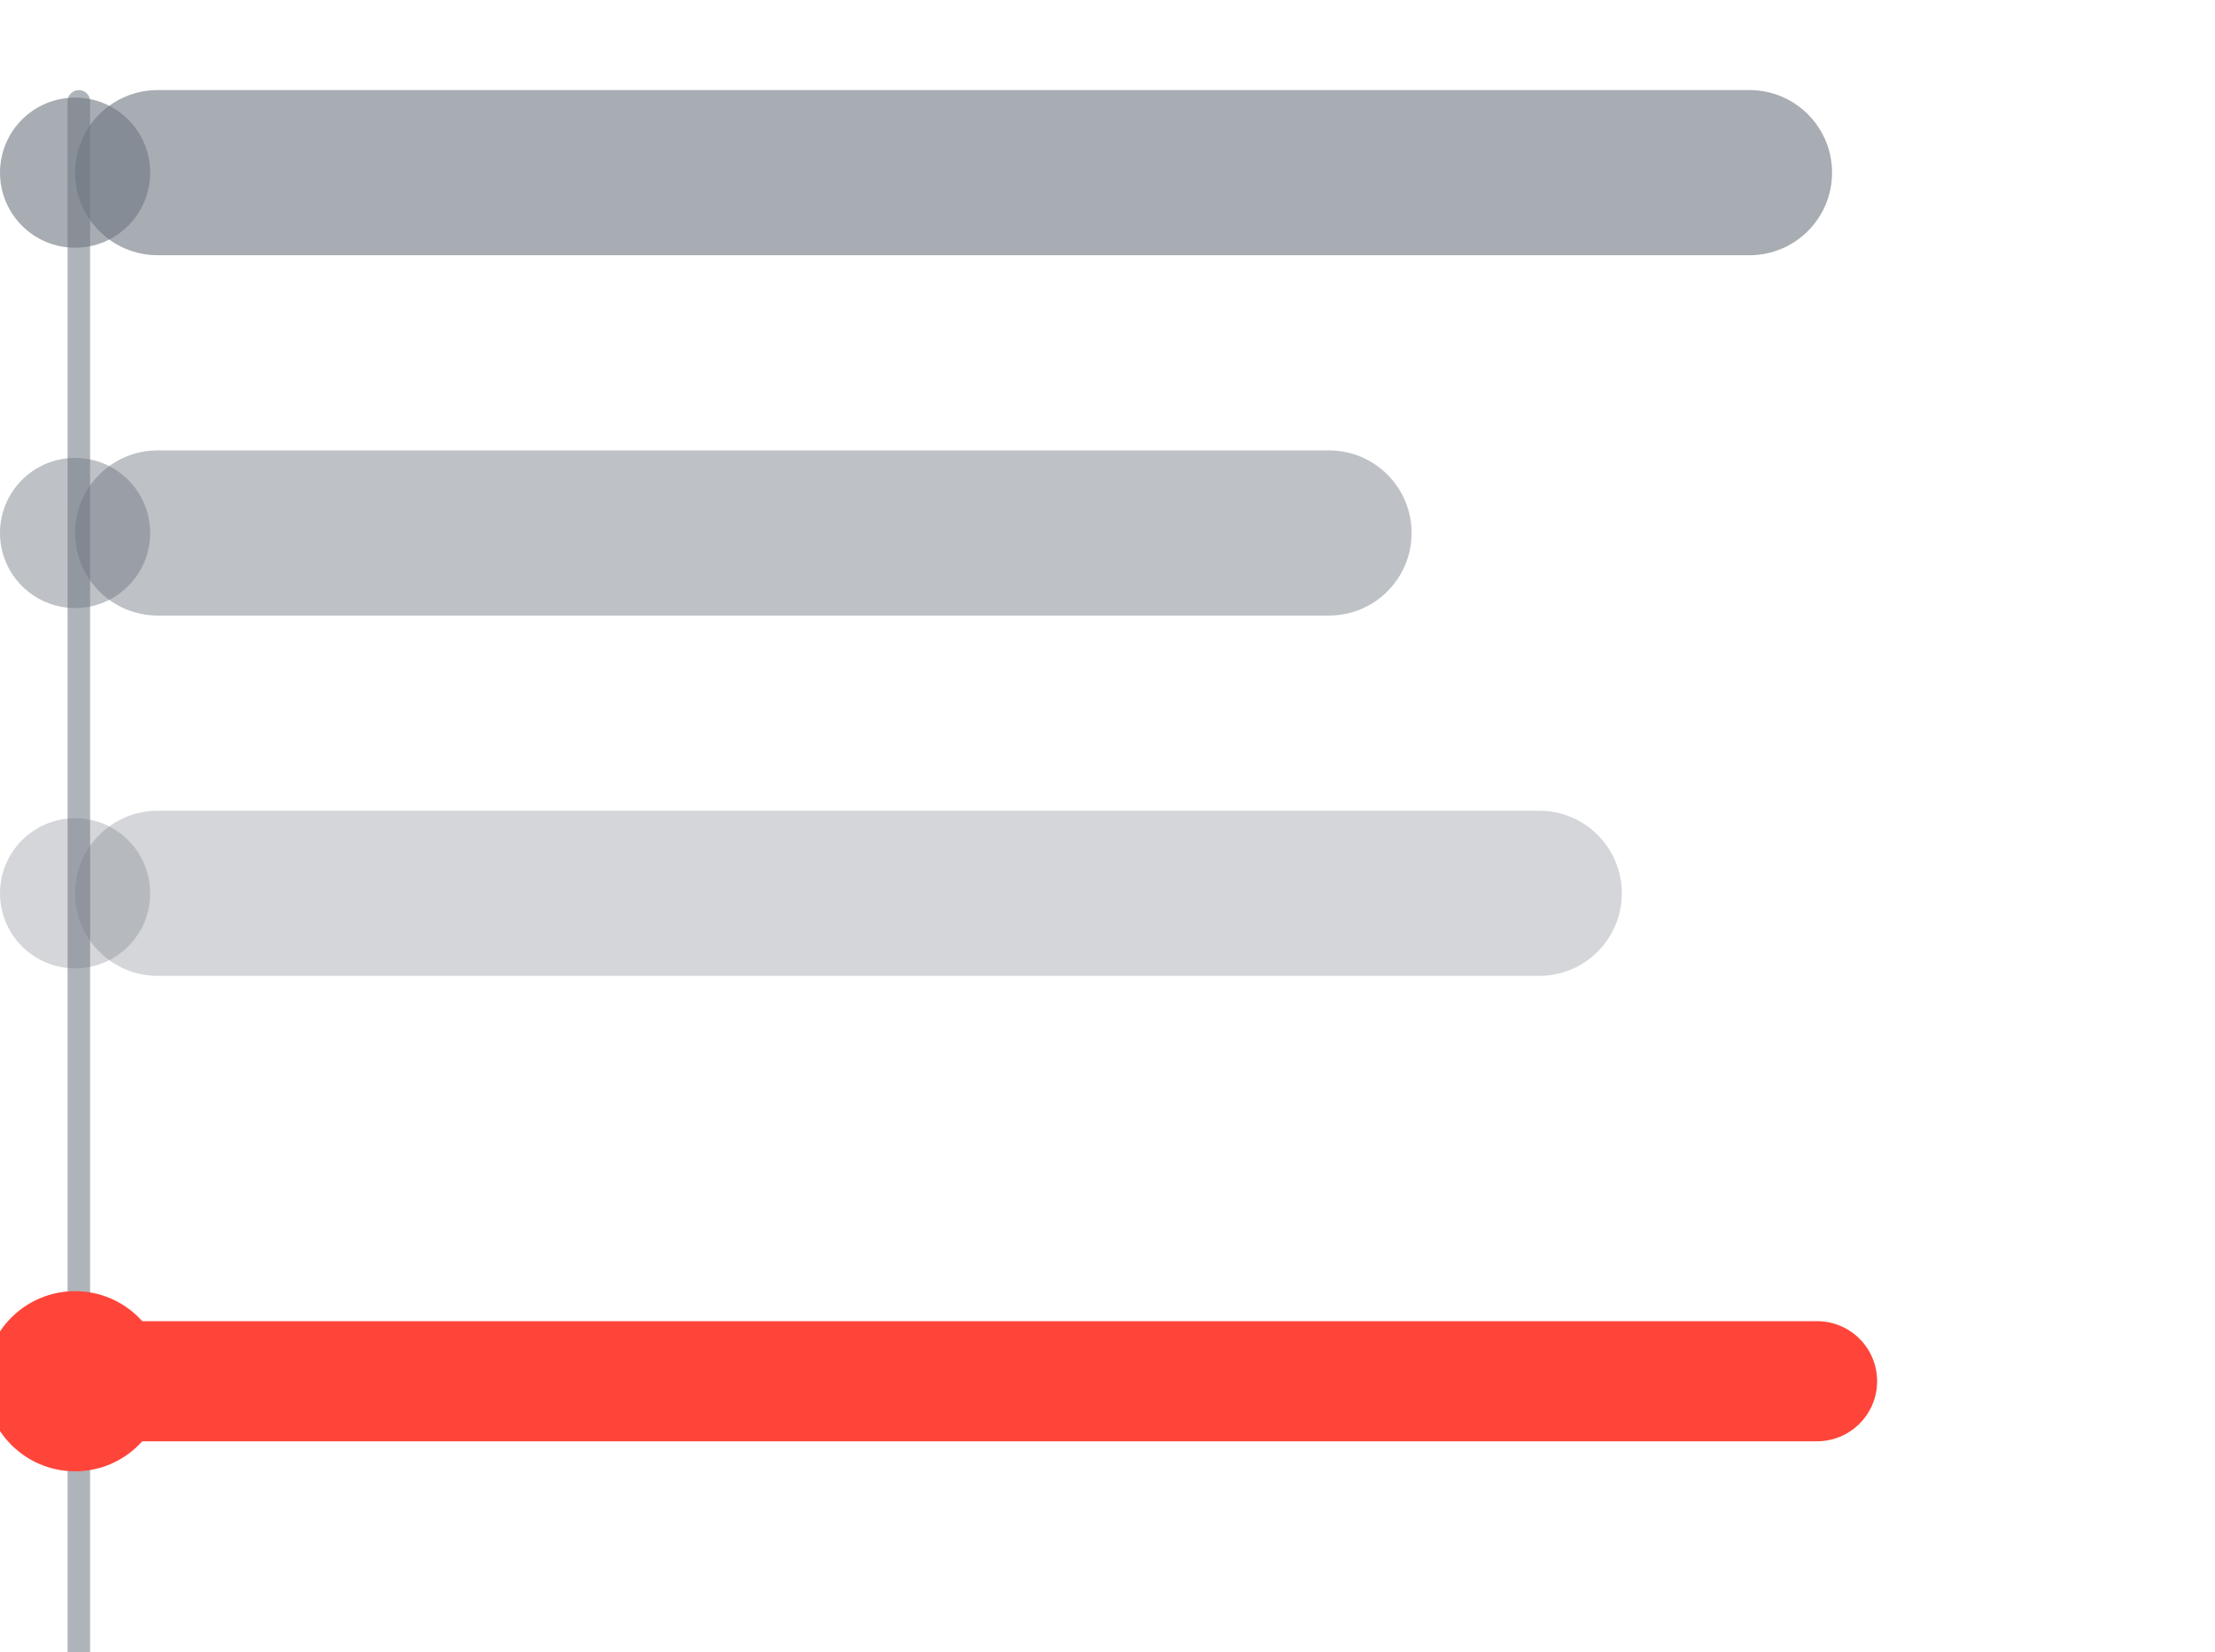
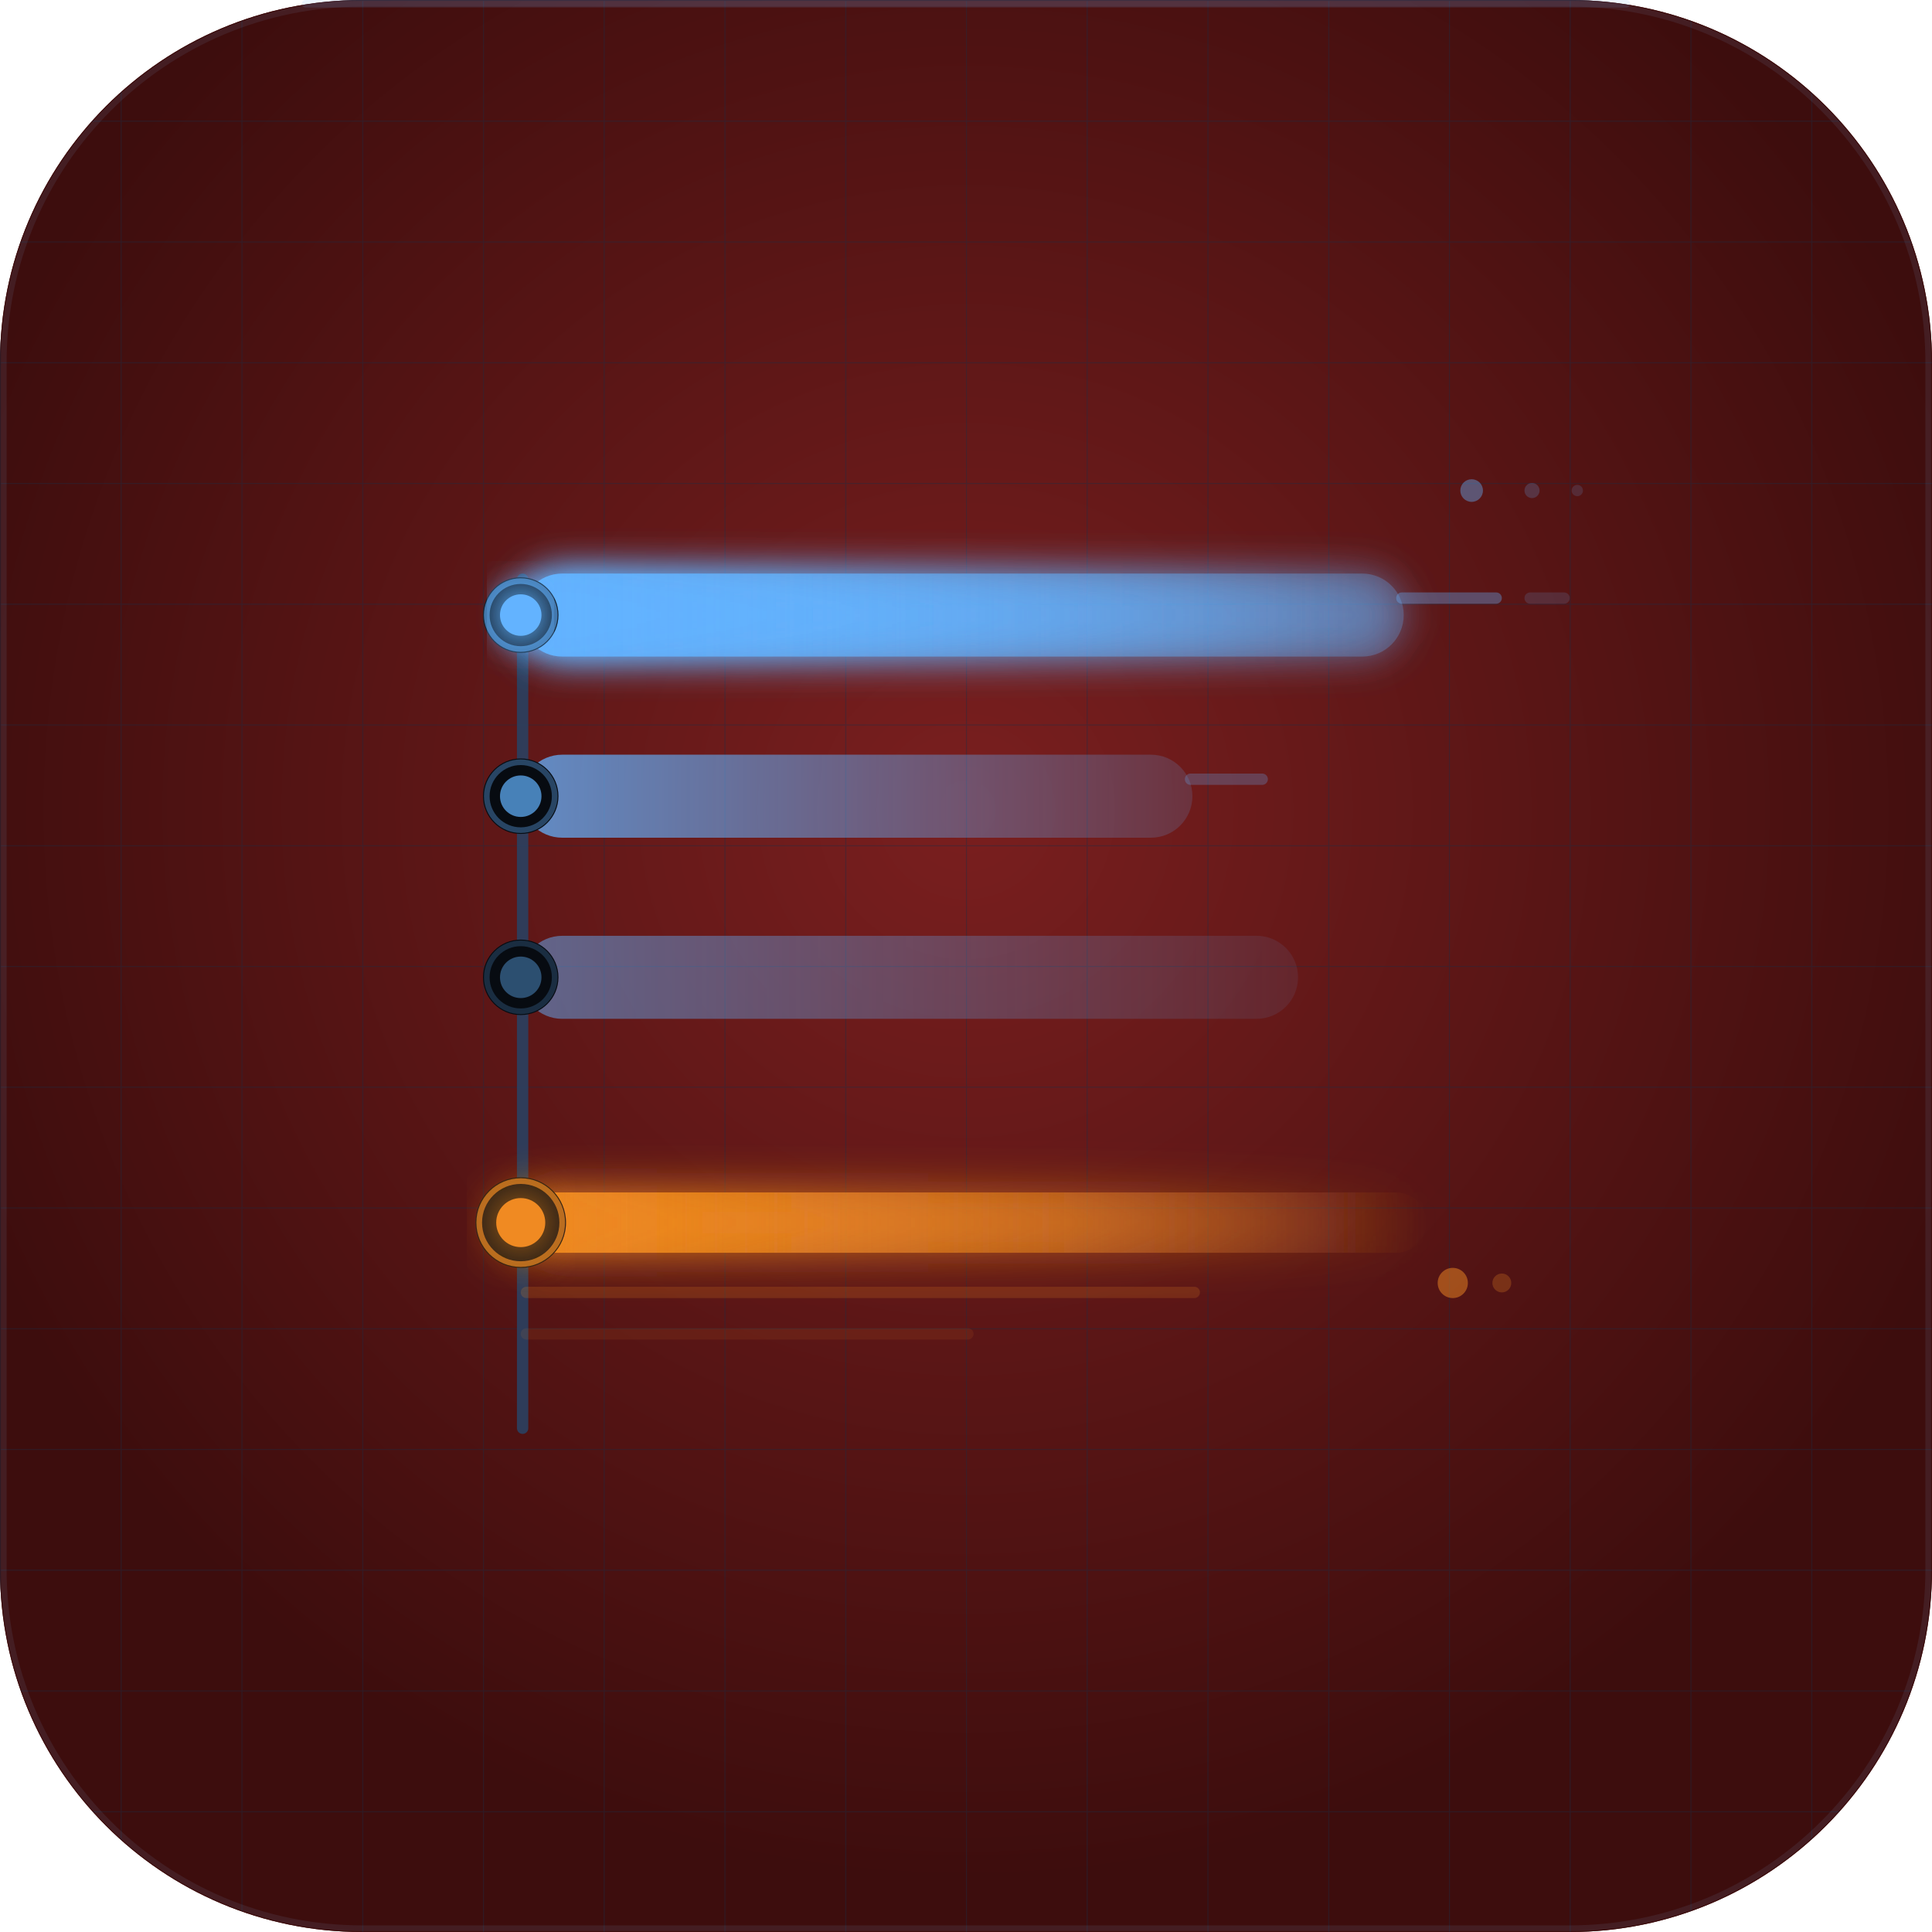
- <svg xmlns="http://www.w3.org/2000/svg" viewBox="128 140 295 220">
-   <rect x="137" y="152" width="3" height="228" rx="1.5" fill="#6e7681" opacity="0.55" />
-   <rect x="138" y="152" width="234" height="22" rx="11" fill="#6e7681" opacity="0.6" />
-   <rect x="138" y="200" width="178" height="22" rx="11" fill="#6e7681" opacity="0.45" />
-   <rect x="138" y="248" width="206" height="22" rx="11" fill="#6e7681" opacity="0.3" />
-   <rect x="138" y="316" width="240" height="16" rx="8" fill="#ff453a" />
-   <circle cx="138" cy="163" r="10" fill="#6e7681" opacity="0.6" />
-   <circle cx="138" cy="211" r="10" fill="#6e7681" opacity="0.45" />
-   <circle cx="138" cy="259" r="10" fill="#6e7681" opacity="0.3" />
-   <circle cx="138" cy="324" r="12" fill="#ff453a" />
+ <svg xmlns="http://www.w3.org/2000/svg" viewBox="0 0 512 512">
+   <defs>
+     <radialGradient id="bgGlow" cx="50%" cy="42%" r="55%">
+       <stop offset="0%" stop-color="#7a1f1f" />
+       <stop offset="100%" stop-color="#3d0d0d" />
+     </radialGradient>
+     <filter id="blueGlow" x="-30%" y="-80%" width="160%" height="360%">
+       <feGaussianBlur stdDeviation="5" result="blur" />
+       <feMerge>
+         <feMergeNode in="blur" />
+         <feMergeNode in="blur" />
+         <feMergeNode in="SourceGraphic" />
+       </feMerge>
+     </filter>
+     <filter id="orangeGlow" x="-60%" y="-160%" width="220%" height="520%">
+       <feGaussianBlur stdDeviation="6" result="blur" />
+       <feMerge>
+         <feMergeNode in="blur" />
+         <feMergeNode in="SourceGraphic" />
+       </feMerge>
+     </filter>
+     <pattern id="grid" x="0" y="0" width="32" height="32" patternUnits="userSpaceOnUse">
+       <path d="M 32 0 L 0 0 0 32" fill="none" stroke="#1a2d47" stroke-width="0.5" opacity="0.4" />
+     </pattern>
+     <linearGradient id="threadGrad1" x1="0%" y1="0%" x2="100%" y2="0%">
+       <stop offset="0%" stop-color="#63b3ff" stop-opacity="1" />
+       <stop offset="100%" stop-color="#63b3ff" stop-opacity="0.25" />
+     </linearGradient>
+     <linearGradient id="threadGrad2" x1="0%" y1="0%" x2="100%" y2="0%">
+       <stop offset="0%" stop-color="#63b3ff" stop-opacity="0.75" />
+       <stop offset="100%" stop-color="#63b3ff" stop-opacity="0.15" />
+     </linearGradient>
+     <linearGradient id="threadGrad3" x1="0%" y1="0%" x2="100%" y2="0%">
+       <stop offset="0%" stop-color="#63b3ff" stop-opacity="0.5" />
+       <stop offset="100%" stop-color="#63b3ff" stop-opacity="0.08" />
+     </linearGradient>
+     <linearGradient id="baseGrad" x1="0%" y1="0%" x2="100%" y2="0%">
+       <stop offset="0%" stop-color="#f08a24" stop-opacity="1" />
+       <stop offset="60%" stop-color="#f08a24" stop-opacity="0.5" />
+       <stop offset="100%" stop-color="#f08a24" stop-opacity="0" />
+     </linearGradient>
+     <clipPath id="roundedClip">
+       <rect width="512" height="512" rx="96" ry="96" />
+     </clipPath>
+   </defs>
+   <rect width="512" height="512" rx="96" fill="#3d0d0d" />
+   <rect width="512" height="512" rx="96" fill="url(#bgGlow)" />
+   <rect width="512" height="512" rx="96" fill="url(#grid)" clip-path="url(#roundedClip)" />
+   <rect x="80" y="0" width="352" height="2" rx="1" fill="#63b3ff" opacity="0.12" />
+   <rect x="137" y="152" width="3" height="228" rx="1.5" fill="#2a4060" opacity="0.9" />
+   <rect x="138" y="152" width="234" height="22" rx="11" fill="url(#threadGrad1)" filter="url(#blueGlow)" />
+   <rect x="370" y="157" width="28" height="3" rx="1.5" fill="#63b3ff" opacity="0.35" />
+   <rect x="404" y="157" width="12" height="3" rx="1.5" fill="#63b3ff" opacity="0.15" />
+   <rect x="138" y="200" width="178" height="22" rx="11" fill="url(#threadGrad2)" />
+   <rect x="314" y="205" width="22" height="3" rx="1.5" fill="#63b3ff" opacity="0.25" />
+   <rect x="138" y="248" width="206" height="22" rx="11" fill="url(#threadGrad3)" />
+   <rect x="138" y="316" width="240" height="16" rx="8" fill="url(#baseGrad)" filter="url(#orangeGlow)" />
+   <rect x="138" y="341" width="180" height="3" rx="1.5" fill="#f08a24" opacity="0.18" />
+   <rect x="138" y="352" width="120" height="3" rx="1.5" fill="#f08a24" opacity="0.09" />
+   <circle cx="138" cy="163" r="10" fill="#070b11" />
+   <circle cx="138" cy="163" r="10" fill="#63b3ff" opacity="0.15" />
+   <circle cx="138" cy="163" r="5.5" fill="#63b3ff" filter="url(#blueGlow)" />
+   <circle cx="138" cy="163" r="9" fill="none" stroke="#63b3ff" stroke-width="1.5" opacity="0.6" />
+   <circle cx="138" cy="211" r="10" fill="#070b11" />
+   <circle cx="138" cy="211" r="5.5" fill="#63b3ff" opacity="0.7" />
+   <circle cx="138" cy="211" r="9" fill="none" stroke="#63b3ff" stroke-width="1.5" opacity="0.35" />
+   <circle cx="138" cy="259" r="10" fill="#070b11" />
+   <circle cx="138" cy="259" r="5.5" fill="#63b3ff" opacity="0.4" />
+   <circle cx="138" cy="259" r="9" fill="none" stroke="#63b3ff" stroke-width="1.5" opacity="0.2" />
+   <circle cx="138" cy="324" r="12" fill="#070b11" />
+   <circle cx="138" cy="324" r="12" fill="#f08a24" opacity="0.12" />
+   <circle cx="138" cy="324" r="6.5" fill="#f08a24" filter="url(#orangeGlow)" />
+   <circle cx="138" cy="324" r="11" fill="none" stroke="#f08a24" stroke-width="1.5" opacity="0.7" />
+   <circle cx="390" cy="130" r="3" fill="#63b3ff" opacity="0.4" />
+   <circle cx="406" cy="130" r="2" fill="#63b3ff" opacity="0.2" />
+   <circle cx="418" cy="130" r="1.5" fill="#63b3ff" opacity="0.15" />
+   <circle cx="385" cy="340" r="4" fill="#f08a24" opacity="0.5" />
+   <circle cx="398" cy="340" r="2.5" fill="#f08a24" opacity="0.25" />
+   <rect x="1" y="1" width="510" height="510" rx="95" fill="none" stroke="#7497c7" stroke-width="1.5" opacity="0.12" />
</svg>
